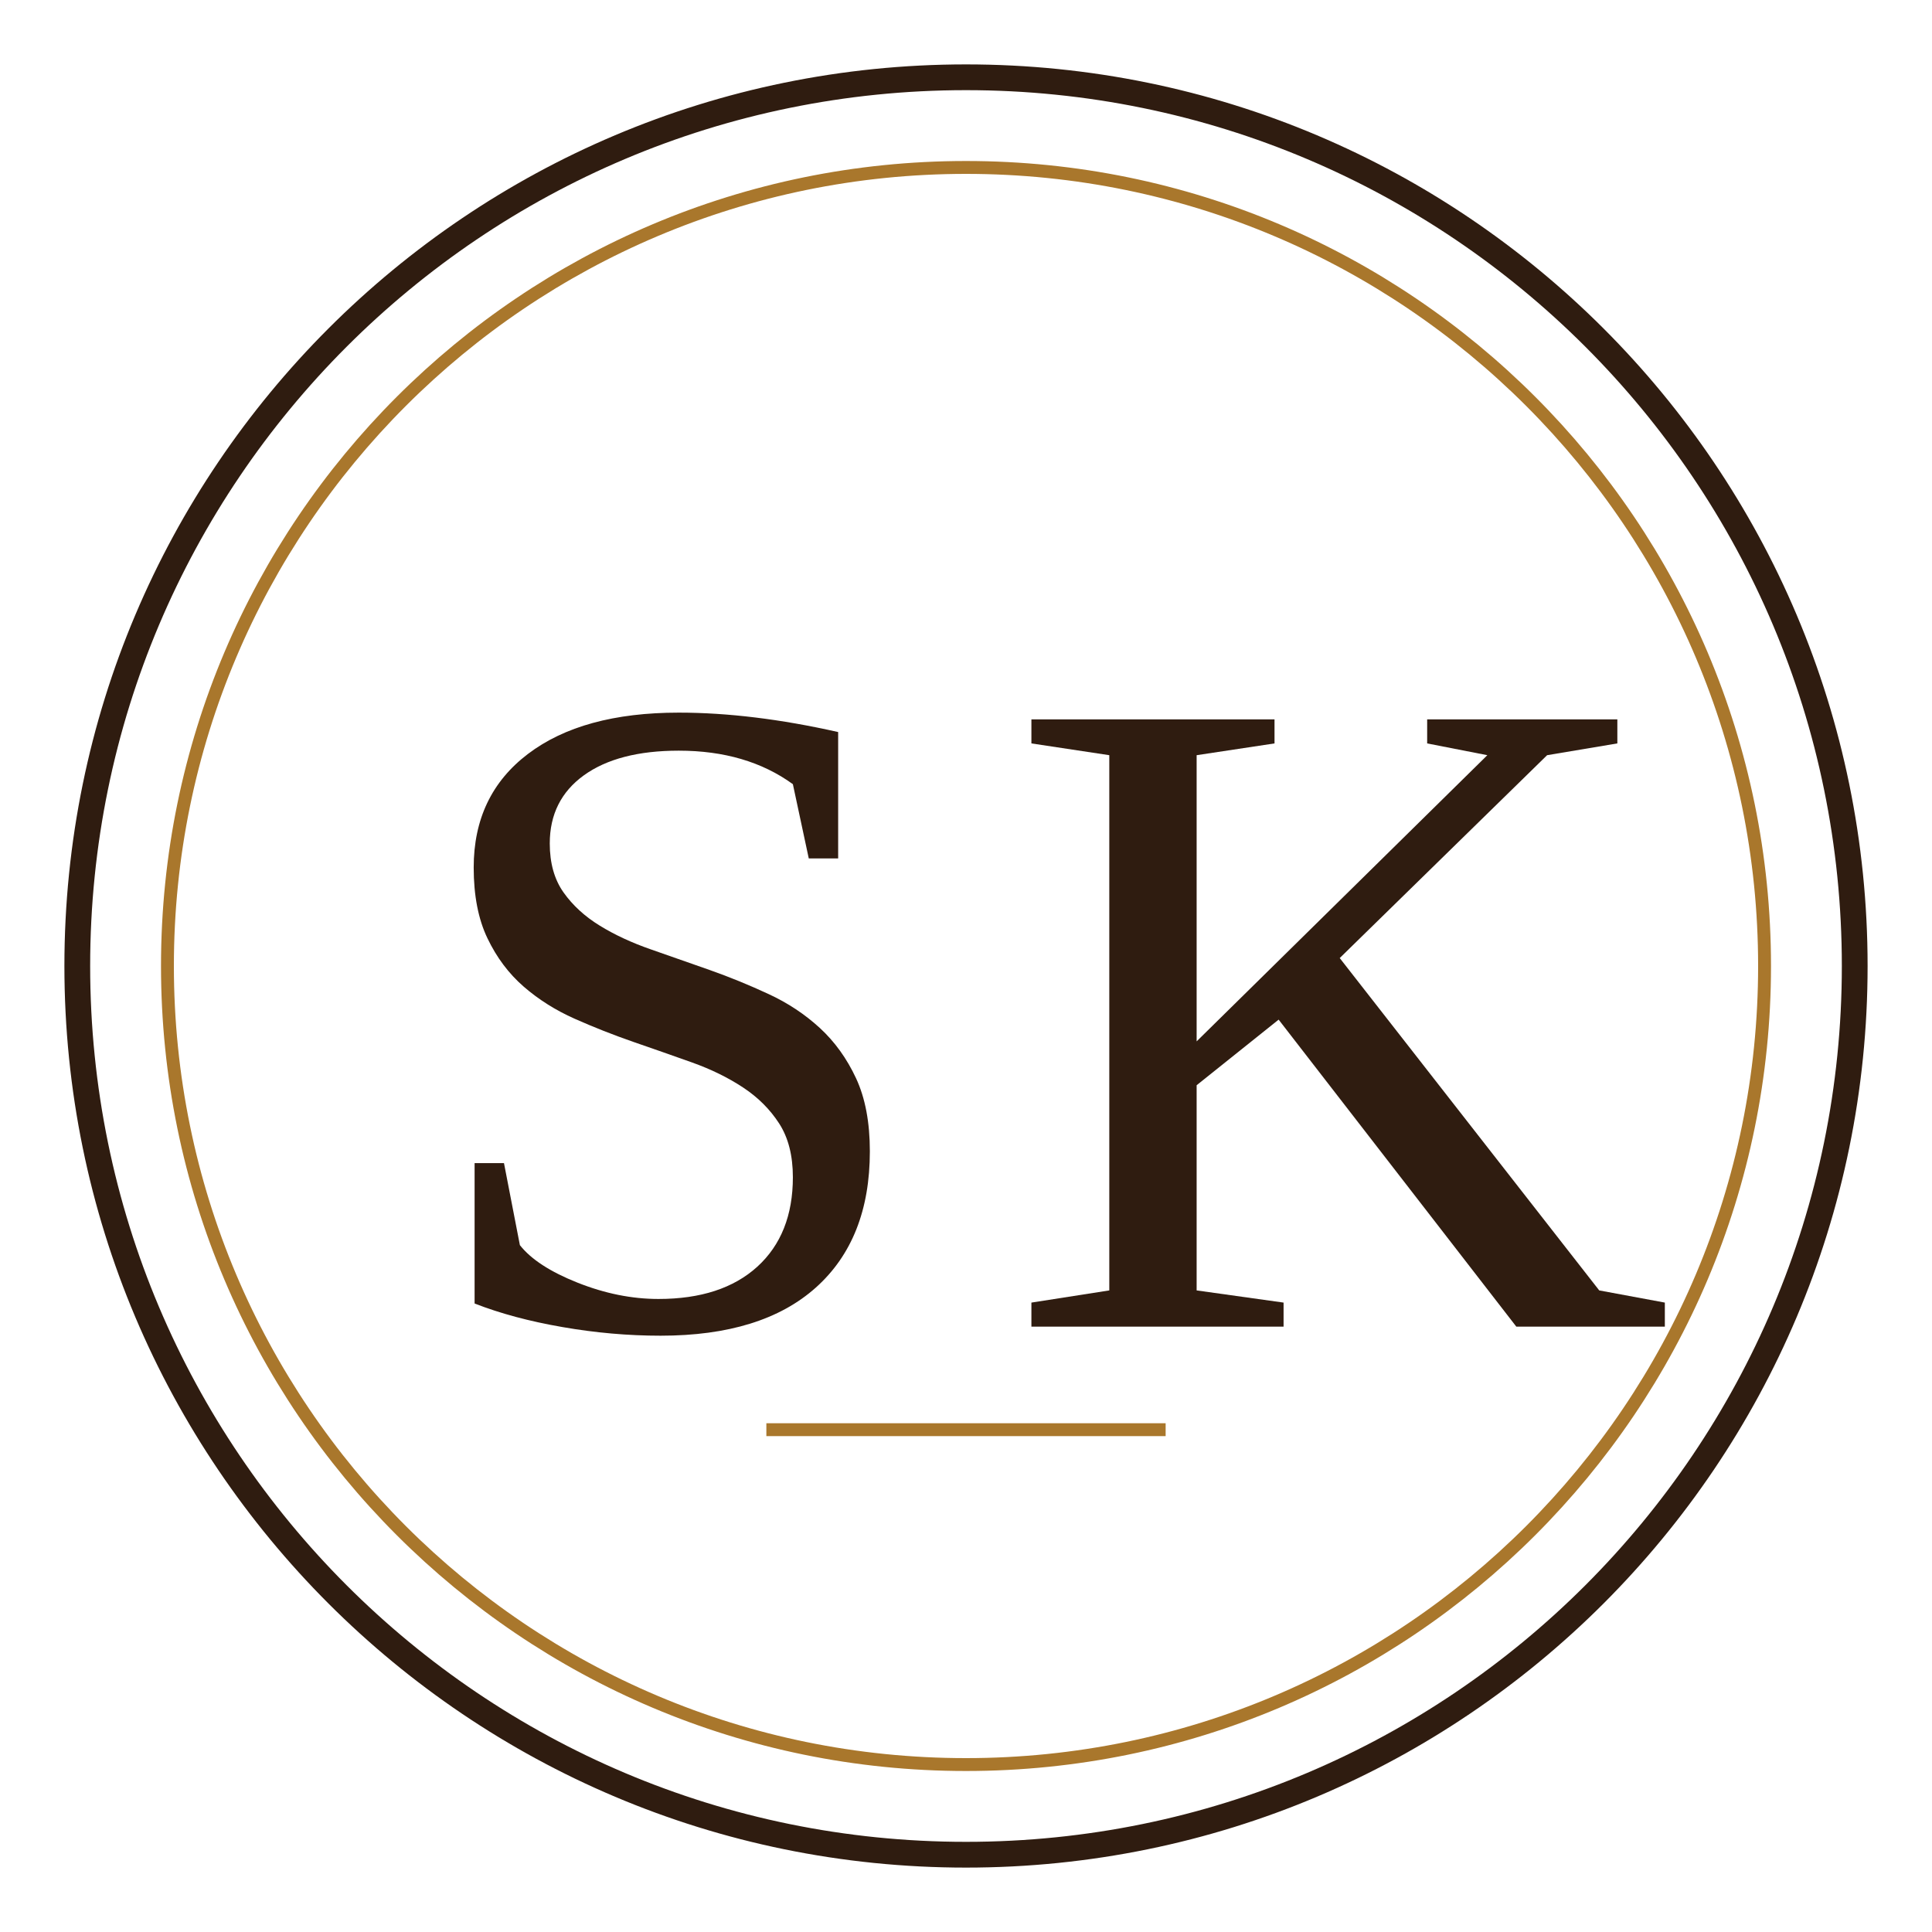
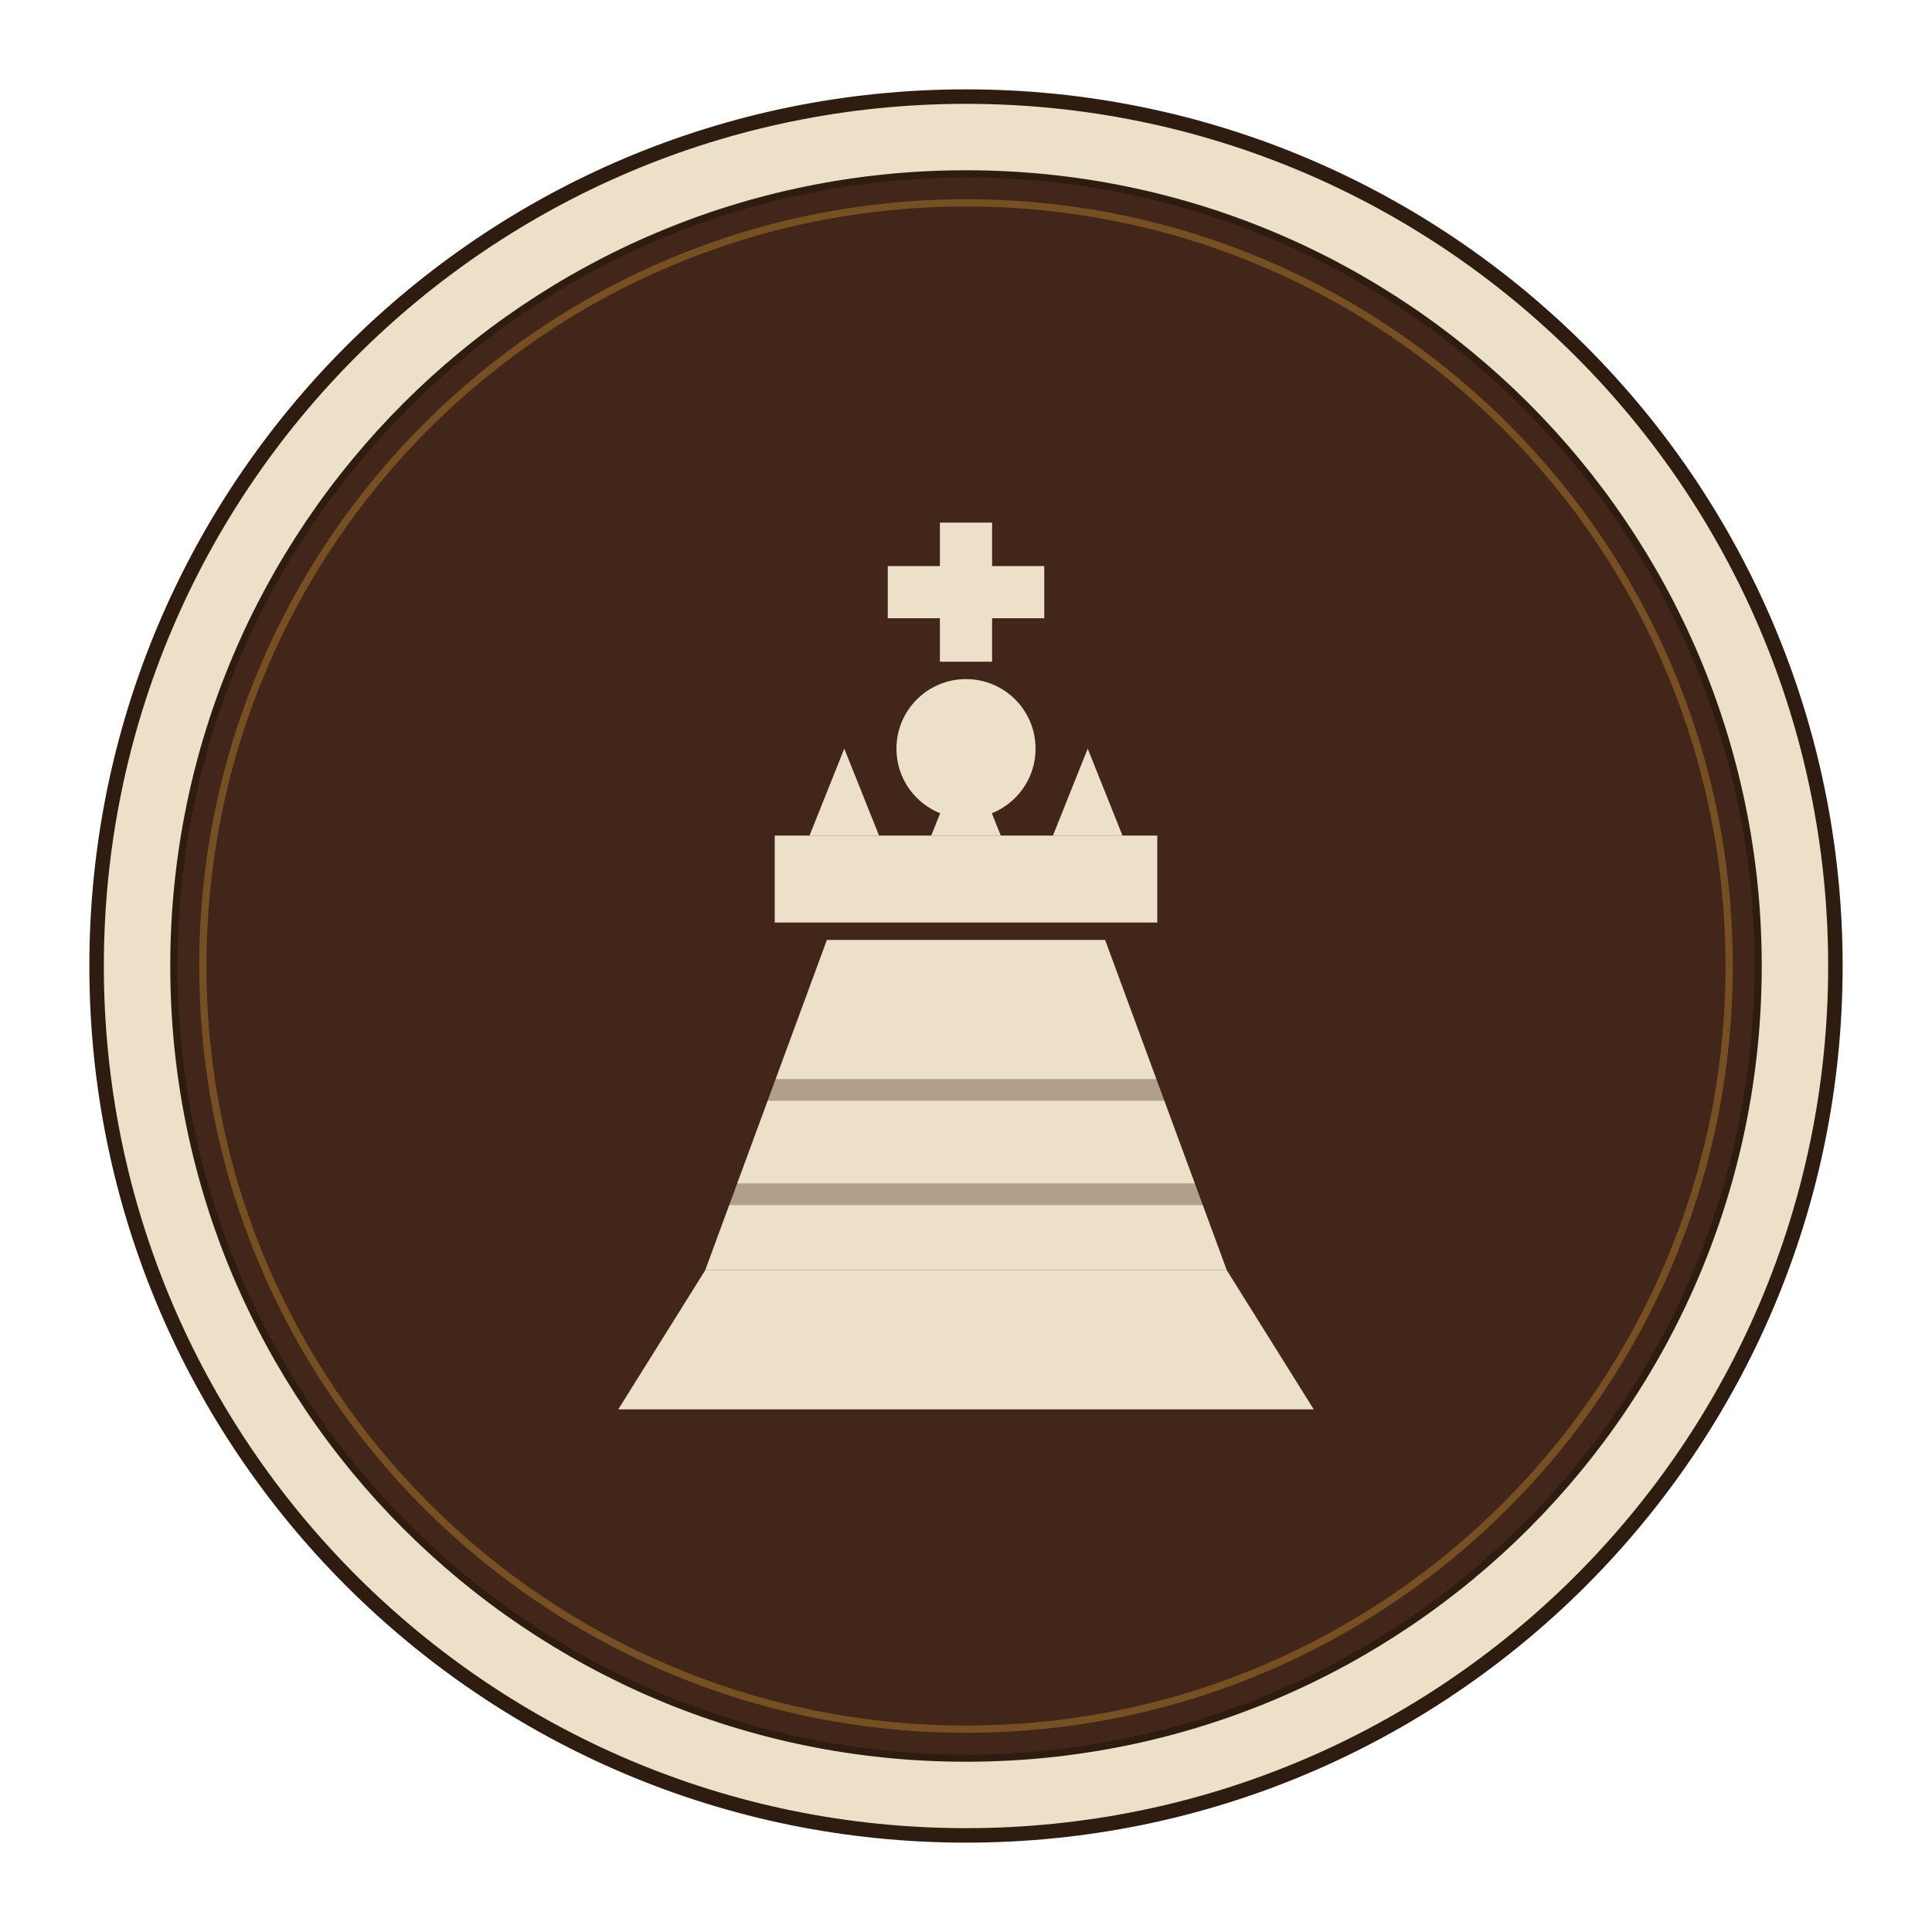
- <svg xmlns="http://www.w3.org/2000/svg" viewBox="0 0 300 300" role="img" aria-label="Satranç Kahvesi">
-   <circle cx="150" cy="150" r="138" fill="none" stroke="#2f1c10" stroke-width="4" />
-   <circle cx="150" cy="150" r="124" fill="none" stroke="#a9772c" stroke-width="2" />
-   <g font-family="Georgia, 'Times New Roman', serif" fill="#2f1c10">
-     <text x="144" y="206" font-size="144" text-anchor="end">S</text>
-     <text x="156" y="206" font-size="144" text-anchor="start">K</text>
+ <svg xmlns="http://www.w3.org/2000/svg" viewBox="0 0 400 400" role="img" aria-label="Satranç Kahvesi">
+   <circle cx="200" cy="200" r="180" fill="#ece0c8" stroke="#2f1c10" stroke-width="3" />
+   <circle cx="200" cy="200" r="164" fill="#43261a" stroke="#2f1c10" stroke-width="1.5" />
+   <circle cx="200" cy="200" r="158" fill="none" stroke="#a9772c" stroke-width="1.5" opacity="0.5" />
+   <g transform="translate(200,119) scale(1.8)" fill="#ece0c8">
+     <rect x="-3" y="-6" width="6" height="16" />
+     <rect x="-9" y="-1" width="18" height="6" />
+     <circle cx="0" cy="20" r="8" />
+     <rect x="-22" y="30" width="44" height="10" />
+     <polygon points="-18,30 -10,30 -14,20" />
+     <polygon points="-4,30 4,30 0,20" />
+     <polygon points="10,30 18,30 14,20" />
+     <polygon points="-16,42 16,42 30,80 -30,80" />
+     <polygon points="-30,80 30,80 40,96 -40,96" />
+     <rect x="-24" y="58" width="48" height="2.5" fill="#43261a" opacity="0.35" />
+     <rect x="-28" y="70" width="56" height="2.5" fill="#43261a" opacity="0.35" />
  </g>
-   <line x1="119" y1="222" x2="181" y2="222" stroke="#a9772c" stroke-width="2" />
</svg>
